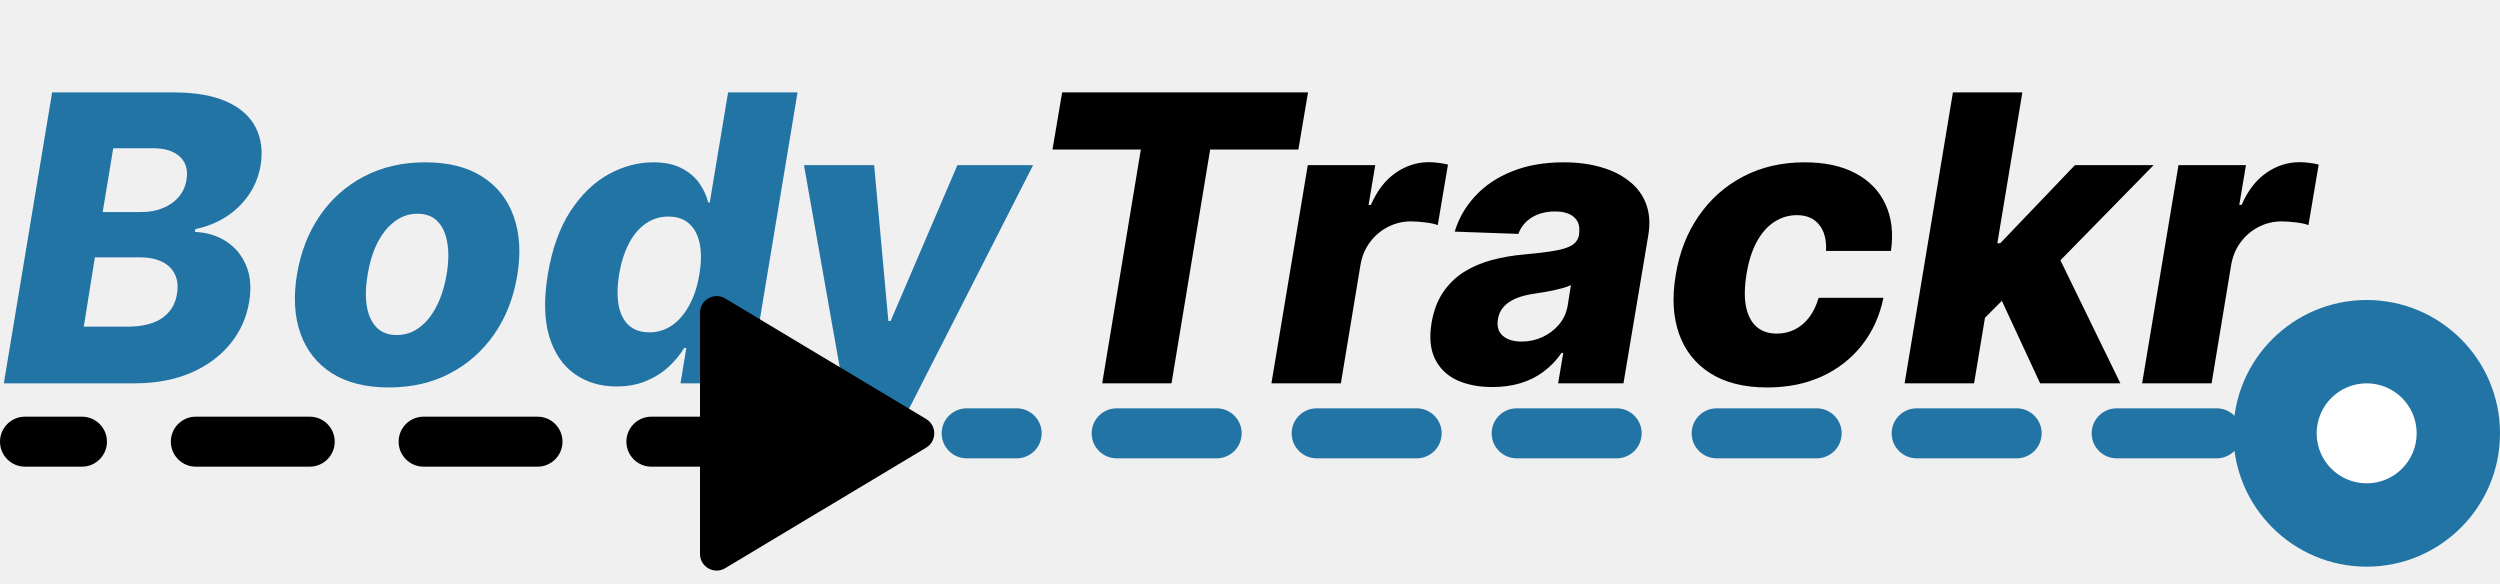
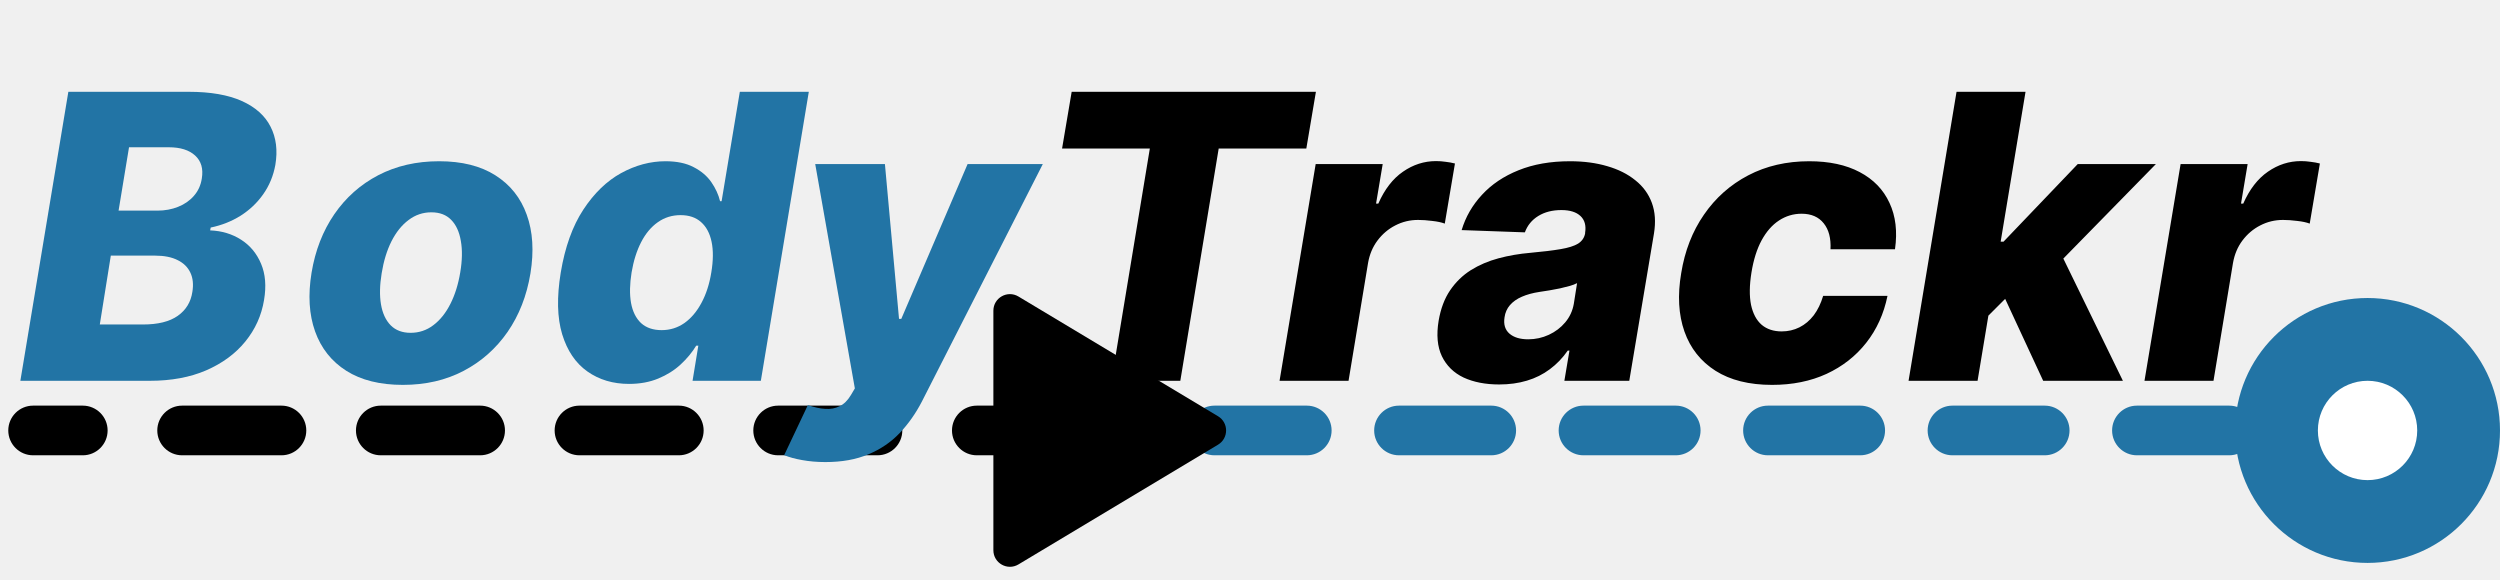
- <svg xmlns="http://www.w3.org/2000/svg" width="150" height="35" viewBox="0 0 150 35" fill="none">
-   <path d="M1.5 25C0.672 25 0 25.672 0 26.5C0 27.328 0.672 28 1.5 28V25ZM39.083 25C38.255 25 37.583 25.672 37.583 26.5C37.583 27.328 38.255 28 39.083 28V25ZM32.25 28C33.078 28 33.75 27.328 33.75 26.5C33.75 25.672 33.078 25 32.25 25V28ZM25.417 25C24.588 25 23.917 25.672 23.917 26.5C23.917 27.328 24.588 28 25.417 28V25ZM18.583 28C19.412 28 20.083 27.328 20.083 26.5C20.083 25.672 19.412 25 18.583 25V28ZM11.75 25C10.922 25 10.25 25.672 10.25 26.5C10.25 27.328 10.922 28 11.75 28V25ZM4.917 28C5.745 28 6.417 27.328 6.417 26.5C6.417 25.672 5.745 25 4.917 25V28ZM42.5 25H39.083V28H42.5V25ZM32.25 25L25.417 25V28L32.25 28V25ZM18.583 25H11.75V28H18.583V25ZM4.917 25H1.5V28H4.917V25Z" fill="black" />
-   <path d="M150 26C150 21.582 146.418 18 142 18C137.582 18 134 21.582 134 26C134 30.418 137.582 34 142 34C146.418 34 150 30.418 150 26ZM58 24.5C57.172 24.5 56.5 25.172 56.5 26C56.5 26.828 57.172 27.5 58 27.5V24.5ZM139 24.5C138.172 24.5 137.5 25.172 137.5 26C137.5 26.828 138.172 27.5 139 27.5V24.5ZM133 27.5C133.828 27.5 134.5 26.828 134.5 26C134.5 25.172 133.828 24.5 133 24.5V27.5ZM127 24.5C126.172 24.5 125.5 25.172 125.5 26C125.5 26.828 126.172 27.5 127 27.5V24.5ZM121 27.5C121.828 27.5 122.5 26.828 122.5 26C122.5 25.172 121.828 24.5 121 24.5V27.5ZM115 24.5C114.172 24.5 113.5 25.172 113.5 26C113.5 26.828 114.172 27.5 115 27.5V24.5ZM109 27.5C109.828 27.5 110.5 26.828 110.5 26C110.5 25.172 109.828 24.5 109 24.5V27.5ZM103 24.5C102.172 24.5 101.5 25.172 101.5 26C101.5 26.828 102.172 27.5 103 27.5V24.5ZM97 27.5C97.828 27.5 98.5 26.828 98.5 26C98.5 25.172 97.828 24.5 97 24.5V27.5ZM91 24.5C90.172 24.5 89.5 25.172 89.5 26C89.5 26.828 90.172 27.5 91 27.5V24.5ZM85 27.5C85.828 27.5 86.5 26.828 86.5 26C86.5 25.172 85.828 24.5 85 24.5V27.5ZM79 24.5C78.172 24.5 77.5 25.172 77.5 26C77.5 26.828 78.172 27.5 79 27.5V24.5ZM73 27.5C73.828 27.5 74.5 26.828 74.5 26C74.5 25.172 73.828 24.5 73 24.5V27.5ZM67 24.5C66.172 24.5 65.5 25.172 65.5 26C65.5 26.828 66.172 27.5 67 27.5V24.5ZM61 27.5C61.828 27.5 62.5 26.828 62.5 26C62.5 25.172 61.828 24.5 61 24.5V27.5ZM142 24.5H139V27.5H142V24.5ZM133 24.5H127V27.5H133V24.5ZM121 24.5H115V27.5H121V24.5ZM109 24.5H103V27.5H109V24.5ZM97 24.5H91V27.5H97V24.5ZM85 24.5H79V27.5H85V24.5ZM73 24.5L67 24.5V27.5L73 27.5V24.5ZM61 24.5H58V27.5H61V24.5Z" fill="#2274A5" />
-   <circle cx="142" cy="26" r="3" fill="white" />
-   <path d="M0.23 23L3.128 5.545H10.406C11.713 5.545 12.778 5.73 13.602 6.099C14.426 6.469 15.006 6.986 15.341 7.651C15.682 8.315 15.778 9.085 15.631 9.96C15.511 10.619 15.267 11.21 14.898 11.733C14.534 12.25 14.079 12.682 13.534 13.028C12.989 13.369 12.386 13.608 11.727 13.744L11.693 13.915C12.398 13.943 13.02 14.131 13.56 14.477C14.105 14.824 14.508 15.31 14.77 15.935C15.031 16.554 15.091 17.281 14.949 18.116C14.796 19.054 14.418 19.892 13.815 20.631C13.219 21.364 12.432 21.943 11.454 22.369C10.477 22.79 9.347 23 8.062 23H0.23ZM5.028 19.599H7.636C8.54 19.599 9.239 19.426 9.733 19.079C10.233 18.727 10.528 18.244 10.619 17.631C10.693 17.182 10.653 16.796 10.5 16.472C10.347 16.142 10.091 15.889 9.733 15.713C9.375 15.531 8.923 15.44 8.378 15.44H5.693L5.028 19.599ZM6.162 12.722H8.506C8.96 12.722 9.378 12.645 9.759 12.492C10.145 12.338 10.463 12.117 10.713 11.827C10.969 11.537 11.128 11.188 11.19 10.778C11.287 10.193 11.153 9.733 10.79 9.398C10.426 9.062 9.895 8.895 9.196 8.895H6.793L6.162 12.722ZM48.852 27.909C48.352 27.909 47.886 27.869 47.455 27.79C47.028 27.716 46.665 27.616 46.364 27.491L47.795 24.466C48.176 24.602 48.526 24.679 48.844 24.696C49.168 24.719 49.457 24.665 49.713 24.534C49.974 24.409 50.202 24.185 50.395 23.861L50.633 23.46L48.239 9.909H52.449L53.301 19.259H53.438L57.443 9.909H61.986L54.682 24.253C54.312 24.969 53.867 25.602 53.344 26.153C52.821 26.704 52.19 27.134 51.452 27.44C50.719 27.753 49.852 27.909 48.852 27.909Z" fill="#2274A5" />
-   <path d="M63.149 8.972L63.729 5.545H78.481L77.902 8.972H72.609L70.291 23H66.132L68.45 8.972H63.149ZM76.285 23L78.467 9.909H82.515L82.114 12.296H82.251C82.631 11.432 83.129 10.79 83.742 10.369C84.356 9.943 85.021 9.73 85.737 9.73C85.93 9.73 86.123 9.744 86.316 9.773C86.515 9.795 86.702 9.83 86.879 9.875L86.265 13.506C86.072 13.432 85.819 13.378 85.506 13.344C85.194 13.304 84.91 13.284 84.654 13.284C84.16 13.284 83.7 13.395 83.273 13.617C82.853 13.832 82.495 14.136 82.2 14.528C81.91 14.915 81.719 15.369 81.629 15.892L80.452 23H76.285ZM89.55 23.222C88.721 23.222 88.005 23.082 87.403 22.804C86.806 22.52 86.369 22.091 86.09 21.517C85.817 20.943 85.752 20.227 85.894 19.369C86.019 18.642 86.249 18.031 86.585 17.537C86.925 17.037 87.343 16.631 87.837 16.318C88.337 16.006 88.894 15.767 89.508 15.602C90.121 15.438 90.763 15.327 91.434 15.27C92.184 15.202 92.792 15.128 93.258 15.048C93.729 14.969 94.082 14.858 94.315 14.716C94.548 14.568 94.69 14.364 94.741 14.102V14.06C94.809 13.622 94.715 13.284 94.46 13.046C94.204 12.807 93.82 12.688 93.309 12.688C92.763 12.688 92.298 12.807 91.911 13.046C91.525 13.284 91.255 13.614 91.102 14.034L87.283 13.898C87.522 13.102 87.931 12.392 88.511 11.767C89.09 11.136 89.826 10.642 90.718 10.284C91.616 9.92 92.653 9.739 93.829 9.739C94.658 9.739 95.408 9.838 96.079 10.037C96.749 10.23 97.315 10.514 97.775 10.889C98.241 11.258 98.573 11.713 98.772 12.253C98.971 12.793 99.013 13.409 98.9 14.102L97.408 23H93.488L93.795 21.176H93.692C93.386 21.619 93.025 21.994 92.61 22.301C92.201 22.608 91.741 22.838 91.229 22.991C90.718 23.145 90.158 23.222 89.55 23.222ZM91.306 20.494C91.744 20.494 92.158 20.403 92.55 20.222C92.942 20.04 93.272 19.79 93.539 19.472C93.812 19.148 93.985 18.773 94.059 18.347L94.255 17.102C94.136 17.165 93.985 17.222 93.803 17.273C93.621 17.324 93.428 17.372 93.224 17.418C93.019 17.457 92.809 17.497 92.593 17.537C92.383 17.571 92.181 17.602 91.988 17.631C91.579 17.693 91.224 17.79 90.923 17.921C90.621 18.051 90.38 18.222 90.198 18.432C90.022 18.636 89.914 18.881 89.874 19.165C89.806 19.591 89.906 19.921 90.173 20.153C90.44 20.381 90.817 20.494 91.306 20.494ZM106.033 23.247C104.653 23.247 103.513 22.963 102.616 22.395C101.724 21.827 101.099 21.037 100.741 20.026C100.383 19.009 100.317 17.832 100.545 16.497C100.761 15.156 101.218 13.98 101.917 12.969C102.616 11.952 103.508 11.159 104.593 10.591C105.678 10.023 106.906 9.739 108.275 9.739C109.485 9.739 110.502 9.957 111.326 10.395C112.156 10.832 112.755 11.452 113.124 12.253C113.499 13.048 113.61 13.983 113.457 15.057H109.562C109.596 14.392 109.46 13.869 109.153 13.489C108.846 13.102 108.4 12.909 107.815 12.909C107.32 12.909 106.866 13.046 106.451 13.318C106.042 13.585 105.692 13.983 105.403 14.511C105.119 15.034 104.914 15.682 104.789 16.454C104.664 17.227 104.656 17.881 104.763 18.415C104.877 18.943 105.09 19.344 105.403 19.616C105.721 19.884 106.124 20.017 106.613 20.017C106.999 20.017 107.357 19.935 107.687 19.77C108.016 19.605 108.303 19.364 108.548 19.046C108.792 18.722 108.982 18.329 109.119 17.869H113.005C112.783 18.954 112.354 19.901 111.718 20.707C111.087 21.509 110.289 22.134 109.323 22.582C108.357 23.026 107.261 23.247 106.033 23.247ZM118.598 19.565L119.442 14.597H120.013L124.496 9.909H129.217L122.638 16.625H121.538L118.598 19.565ZM114.277 23L117.175 5.545H121.342L118.445 23H114.277ZM122.408 23L119.885 17.562L123.132 14.605L127.223 23H122.408ZM128.527 23L130.709 9.909H134.757L134.357 12.296H134.493C134.874 11.432 135.371 10.79 135.984 10.369C136.598 9.943 137.263 9.73 137.979 9.73C138.172 9.73 138.365 9.744 138.558 9.773C138.757 9.795 138.945 9.83 139.121 9.875L138.507 13.506C138.314 13.432 138.061 13.378 137.749 13.344C137.436 13.304 137.152 13.284 136.896 13.284C136.402 13.284 135.942 13.395 135.516 13.617C135.095 13.832 134.737 14.136 134.442 14.528C134.152 14.915 133.962 15.369 133.871 15.892L132.695 23H128.527Z" fill="black" />
-   <path d="M36.994 23.188C36.028 23.188 35.19 22.938 34.48 22.438C33.77 21.938 33.261 21.188 32.955 20.188C32.653 19.188 32.625 17.946 32.869 16.463C33.125 14.923 33.58 13.656 34.233 12.662C34.886 11.668 35.648 10.932 36.517 10.454C37.392 9.977 38.284 9.739 39.193 9.739C39.881 9.739 40.449 9.858 40.898 10.097C41.352 10.329 41.707 10.631 41.963 11C42.219 11.369 42.395 11.753 42.492 12.151H42.585L43.685 5.545H47.852L44.955 23H40.83L41.179 20.878H41.051C40.807 21.281 40.494 21.659 40.114 22.011C39.733 22.364 39.281 22.648 38.758 22.864C38.242 23.079 37.653 23.188 36.994 23.188ZM38.963 19.94C39.469 19.94 39.926 19.798 40.335 19.514C40.744 19.224 41.088 18.818 41.367 18.296C41.651 17.773 41.849 17.159 41.963 16.454C42.082 15.739 42.088 15.122 41.98 14.605C41.872 14.088 41.659 13.69 41.341 13.412C41.028 13.133 40.617 12.994 40.105 12.994C39.594 12.994 39.136 13.136 38.733 13.421C38.33 13.704 37.994 14.105 37.727 14.622C37.46 15.139 37.267 15.75 37.148 16.454C37.034 17.159 37.023 17.773 37.114 18.296C37.21 18.818 37.412 19.224 37.719 19.514C38.031 19.798 38.446 19.94 38.963 19.94Z" fill="#2274A5" />
-   <path d="M23.332 23.247C21.952 23.247 20.812 22.963 19.915 22.395C19.023 21.827 18.395 21.034 18.031 20.017C17.668 19 17.597 17.818 17.818 16.472C18.04 15.131 18.497 13.954 19.19 12.943C19.884 11.932 20.77 11.145 21.849 10.582C22.929 10.02 24.153 9.739 25.523 9.739C26.898 9.739 28.031 10.023 28.923 10.591C29.821 11.159 30.452 11.952 30.815 12.969C31.185 13.986 31.259 15.171 31.037 16.523C30.815 17.864 30.355 19.04 29.656 20.051C28.957 21.057 28.071 21.841 26.997 22.403C25.923 22.966 24.702 23.247 23.332 23.247ZM23.801 20.102C24.312 20.102 24.77 19.949 25.173 19.642C25.582 19.335 25.926 18.906 26.204 18.355C26.483 17.804 26.682 17.165 26.801 16.438C26.921 15.722 26.932 15.094 26.835 14.554C26.744 14.008 26.551 13.585 26.256 13.284C25.96 12.977 25.56 12.824 25.054 12.824C24.543 12.824 24.082 12.98 23.673 13.293C23.264 13.599 22.921 14.028 22.642 14.579C22.369 15.125 22.173 15.764 22.054 16.497C21.935 17.213 21.921 17.841 22.011 18.381C22.102 18.921 22.298 19.344 22.599 19.651C22.901 19.952 23.301 20.102 23.801 20.102Z" fill="#2274A5" />
-   <path d="M55.571 25.142C56.218 25.531 56.218 26.469 55.571 26.858L43.514 34.091C42.848 34.491 42 34.011 42 33.234L42 18.766C42 17.989 42.848 17.509 43.514 17.909L55.571 25.142Z" fill="black" />
+ <svg xmlns="http://www.w3.org/2000/svg" width="151" height="35" viewBox="0 0 151 35" fill="none">
+   <path d="M2 24.5C1.172 24.5 0.5 25.172 0.5 26C0.5 26.828 1.172 27.5 2 27.5V24.5ZM59 24.5C58.172 24.5 57.5 25.172 57.5 26C57.5 26.828 58.172 27.5 59 27.5V24.5ZM53 27.5C53.828 27.5 54.5 26.828 54.5 26C54.5 25.172 53.828 24.5 53 24.5V27.5ZM47 24.5C46.172 24.5 45.5 25.172 45.5 26C45.5 26.828 46.172 27.5 47 27.5V24.5ZM41 27.5C41.828 27.5 42.5 26.828 42.5 26C42.5 25.172 41.828 24.5 41 24.5V27.5ZM35 24.5C34.172 24.5 33.5 25.172 33.5 26C33.5 26.828 34.172 27.5 35 27.5V24.5ZM29 27.5C29.828 27.5 30.5 26.828 30.5 26C30.5 25.172 29.828 24.5 29 24.5V27.5ZM23 24.5C22.172 24.5 21.5 25.172 21.5 26C21.5 26.828 22.172 27.5 23 27.5V24.5ZM17 27.5C17.828 27.5 18.5 26.828 18.5 26C18.5 25.172 17.828 24.5 17 24.5V27.5ZM11 24.5C10.172 24.5 9.5 25.172 9.5 26C9.5 26.828 10.172 27.5 11 27.5V24.5ZM5 27.5C5.828 27.5 6.5 26.828 6.5 26C6.5 25.172 5.828 24.5 5 24.5V27.5ZM62 24.5H59V27.5H62V24.5ZM53 24.5H47V27.5H53V24.5ZM41 24.5H35V27.5H41V24.5ZM29 24.5H23V27.5H29V24.5ZM17 24.5H11V27.5H17V24.5ZM5 24.5H2V27.5H5V24.5Z" fill="black" />
+   <path d="M151 26C151 21.582 147.418 18 143 18C138.582 18 135 21.582 135 26C135 30.418 138.582 34 143 34C147.418 34 151 30.418 151 26ZM65 24.5C64.172 24.5 63.5 25.172 63.5 26C63.5 26.828 64.172 27.5 65 27.5V24.5ZM140.214 24.5C139.386 24.5 138.714 25.172 138.714 26C138.714 26.828 139.386 27.5 140.214 27.5V24.5ZM134.643 27.5C135.471 27.5 136.143 26.828 136.143 26C136.143 25.172 135.471 24.5 134.643 24.5V27.5ZM129.071 24.5C128.243 24.5 127.571 25.172 127.571 26C127.571 26.828 128.243 27.5 129.071 27.5V24.5ZM123.5 27.5C124.328 27.5 125 26.828 125 26C125 25.172 124.328 24.5 123.5 24.5V27.5ZM117.929 24.5C117.1 24.5 116.429 25.172 116.429 26C116.429 26.828 117.1 27.5 117.929 27.5V24.5ZM112.357 27.5C113.186 27.5 113.857 26.828 113.857 26C113.857 25.172 113.186 24.5 112.357 24.5V27.5ZM106.786 24.5C105.957 24.5 105.286 25.172 105.286 26C105.286 26.828 105.957 27.5 106.786 27.5V24.5ZM101.214 27.5C102.043 27.5 102.714 26.828 102.714 26C102.714 25.172 102.043 24.5 101.214 24.5V27.5ZM95.643 24.5C94.814 24.5 94.143 25.172 94.143 26C94.143 26.828 94.814 27.5 95.643 27.5V24.5ZM90.071 27.5C90.9 27.5 91.571 26.828 91.571 26C91.571 25.172 90.9 24.5 90.071 24.5V27.5ZM84.5 24.5C83.672 24.5 83 25.172 83 26C83 26.828 83.672 27.5 84.5 27.5V24.5ZM78.929 27.5C79.757 27.5 80.429 26.828 80.429 26C80.429 25.172 79.757 24.5 78.929 24.5V27.5ZM73.357 24.5C72.529 24.5 71.857 25.172 71.857 26C71.857 26.828 72.529 27.5 73.357 27.5V24.5ZM67.786 27.5C68.614 27.5 69.286 26.828 69.286 26C69.286 25.172 68.614 24.5 67.786 24.5V27.5ZM143 24.5H140.214V27.5H143V24.5ZM134.643 24.5H129.071V27.5H134.643V24.5ZM123.5 24.5H117.929V27.5H123.5V24.5ZM112.357 24.5H106.786V27.5H112.357V24.5ZM101.214 24.5L95.643 24.5V27.5L101.214 27.5V24.5ZM90.071 24.5H84.5V27.5H90.071V24.5ZM78.929 24.5H73.357V27.5H78.929V24.5ZM67.786 24.5H65V27.5H67.786V24.5Z" fill="#2274A5" />
+   <circle cx="143" cy="26" r="3" fill="white" />
+   <path d="M1.23 23L4.128 5.545H11.406C12.713 5.545 13.778 5.73 14.602 6.099C15.426 6.469 16.006 6.986 16.341 7.651C16.682 8.315 16.778 9.085 16.631 9.96C16.511 10.619 16.267 11.21 15.898 11.733C15.534 12.25 15.079 12.682 14.534 13.028C13.989 13.369 13.386 13.608 12.727 13.744L12.693 13.915C13.398 13.943 14.02 14.131 14.56 14.477C15.105 14.824 15.508 15.31 15.77 15.935C16.031 16.554 16.091 17.281 15.949 18.116C15.796 19.054 15.418 19.892 14.815 20.631C14.219 21.364 13.432 21.943 12.454 22.369C11.477 22.79 10.347 23 9.062 23H1.23ZM6.028 19.599H8.636C9.54 19.599 10.239 19.426 10.733 19.079C11.233 18.727 11.528 18.244 11.619 17.631C11.693 17.182 11.653 16.796 11.5 16.472C11.347 16.142 11.091 15.889 10.733 15.713C10.375 15.531 9.923 15.44 9.378 15.44H6.693L6.028 19.599ZM7.162 12.722H9.506C9.96 12.722 10.378 12.645 10.758 12.492C11.145 12.338 11.463 12.117 11.713 11.827C11.969 11.537 12.128 11.188 12.19 10.778C12.287 10.193 12.153 9.733 11.79 9.398C11.426 9.062 10.895 8.895 10.196 8.895H7.793L7.162 12.722ZM49.852 27.909C49.352 27.909 48.886 27.869 48.455 27.79C48.028 27.716 47.665 27.616 47.364 27.491L48.795 24.466C49.176 24.602 49.526 24.679 49.844 24.696C50.168 24.719 50.457 24.665 50.713 24.534C50.974 24.409 51.202 24.185 51.395 23.861L51.633 23.46L49.239 9.909H53.449L54.301 19.259H54.438L58.443 9.909H62.986L55.682 24.253C55.312 24.969 54.867 25.602 54.344 26.153C53.821 26.704 53.19 27.134 52.452 27.44C51.719 27.753 50.852 27.909 49.852 27.909Z" fill="#2274A5" />
+   <path d="M64.149 8.972L64.729 5.545H79.481L78.902 8.972H73.609L71.291 23H67.132L69.45 8.972H64.149ZM77.285 23L79.467 9.909H83.515L83.114 12.296H83.251C83.631 11.432 84.129 10.79 84.742 10.369C85.356 9.943 86.021 9.73 86.737 9.73C86.93 9.73 87.123 9.744 87.316 9.773C87.515 9.795 87.702 9.83 87.879 9.875L87.265 13.506C87.072 13.432 86.819 13.378 86.506 13.344C86.194 13.304 85.91 13.284 85.654 13.284C85.16 13.284 84.7 13.395 84.273 13.617C83.853 13.832 83.495 14.136 83.2 14.528C82.91 14.915 82.719 15.369 82.629 15.892L81.452 23H77.285ZM90.55 23.222C89.721 23.222 89.005 23.082 88.403 22.804C87.806 22.52 87.369 22.091 87.09 21.517C86.817 20.943 86.752 20.227 86.894 19.369C87.019 18.642 87.249 18.031 87.585 17.537C87.925 17.037 88.343 16.631 88.837 16.318C89.337 16.006 89.894 15.767 90.508 15.602C91.121 15.438 91.763 15.327 92.434 15.27C93.184 15.202 93.792 15.128 94.258 15.048C94.729 14.969 95.082 14.858 95.315 14.716C95.548 14.568 95.69 14.364 95.741 14.102V14.06C95.809 13.622 95.715 13.284 95.46 13.046C95.204 12.807 94.82 12.688 94.309 12.688C93.763 12.688 93.298 12.807 92.911 13.046C92.525 13.284 92.255 13.614 92.102 14.034L88.283 13.898C88.522 13.102 88.931 12.392 89.511 11.767C90.09 11.136 90.826 10.642 91.718 10.284C92.616 9.92 93.653 9.739 94.829 9.739C95.658 9.739 96.408 9.838 97.079 10.037C97.749 10.23 98.315 10.514 98.775 10.889C99.241 11.258 99.573 11.713 99.772 12.253C99.971 12.793 100.013 13.409 99.9 14.102L98.408 23H94.488L94.795 21.176H94.692C94.386 21.619 94.025 21.994 93.61 22.301C93.201 22.608 92.741 22.838 92.229 22.991C91.718 23.145 91.158 23.222 90.55 23.222ZM92.306 20.494C92.744 20.494 93.158 20.403 93.55 20.222C93.942 20.04 94.272 19.79 94.539 19.472C94.812 19.148 94.985 18.773 95.059 18.347L95.255 17.102C95.136 17.165 94.985 17.222 94.803 17.273C94.621 17.324 94.428 17.372 94.224 17.418C94.019 17.457 93.809 17.497 93.593 17.537C93.383 17.571 93.181 17.602 92.988 17.631C92.579 17.693 92.224 17.79 91.923 17.921C91.621 18.051 91.38 18.222 91.198 18.432C91.022 18.636 90.914 18.881 90.874 19.165C90.806 19.591 90.906 19.921 91.173 20.153C91.44 20.381 91.817 20.494 92.306 20.494ZM107.033 23.247C105.653 23.247 104.513 22.963 103.616 22.395C102.724 21.827 102.099 21.037 101.741 20.026C101.383 19.009 101.317 17.832 101.545 16.497C101.761 15.156 102.218 13.98 102.917 12.969C103.616 11.952 104.508 11.159 105.593 10.591C106.678 10.023 107.906 9.739 109.275 9.739C110.485 9.739 111.502 9.957 112.326 10.395C113.156 10.832 113.755 11.452 114.124 12.253C114.499 13.048 114.61 13.983 114.457 15.057H110.562C110.596 14.392 110.46 13.869 110.153 13.489C109.846 13.102 109.4 12.909 108.815 12.909C108.32 12.909 107.866 13.046 107.451 13.318C107.042 13.585 106.692 13.983 106.403 14.511C106.119 15.034 105.914 15.682 105.789 16.454C105.664 17.227 105.656 17.881 105.763 18.415C105.877 18.943 106.09 19.344 106.403 19.616C106.721 19.884 107.124 20.017 107.613 20.017C107.999 20.017 108.357 19.935 108.687 19.77C109.016 19.605 109.303 19.364 109.548 19.046C109.792 18.722 109.982 18.329 110.119 17.869H114.005C113.783 18.954 113.354 19.901 112.718 20.707C112.087 21.509 111.289 22.134 110.323 22.582C109.357 23.026 108.261 23.247 107.033 23.247ZM119.598 19.565L120.442 14.597H121.013L125.496 9.909H130.217L123.638 16.625H122.538L119.598 19.565ZM115.277 23L118.175 5.545H122.342L119.445 23H115.277ZM123.408 23L120.885 17.562L124.132 14.605L128.223 23H123.408ZM129.527 23L131.709 9.909H135.757L135.357 12.296H135.493C135.874 11.432 136.371 10.79 136.984 10.369C137.598 9.943 138.263 9.73 138.979 9.73C139.172 9.73 139.365 9.744 139.558 9.773C139.757 9.795 139.945 9.83 140.121 9.875L139.507 13.506C139.314 13.432 139.061 13.378 138.749 13.344C138.436 13.304 138.152 13.284 137.896 13.284C137.402 13.284 136.942 13.395 136.516 13.617C136.095 13.832 135.737 14.136 135.442 14.528C135.152 14.915 134.962 15.369 134.871 15.892L133.695 23H129.527Z" fill="black" />
+   <path d="M37.994 23.188C37.028 23.188 36.19 22.938 35.48 22.438C34.77 21.938 34.261 21.188 33.955 20.188C33.653 19.188 33.625 17.946 33.869 16.463C34.125 14.923 34.58 13.656 35.233 12.662C35.886 11.668 36.648 10.932 37.517 10.454C38.392 9.977 39.284 9.739 40.193 9.739C40.881 9.739 41.449 9.858 41.898 10.097C42.352 10.329 42.707 10.631 42.963 11C43.219 11.369 43.395 11.753 43.492 12.151H43.585L44.685 5.545H48.852L45.955 23H41.83L42.179 20.878H42.051C41.807 21.281 41.494 21.659 41.114 22.011C40.733 22.364 40.281 22.648 39.758 22.864C39.242 23.079 38.653 23.188 37.994 23.188ZM39.963 19.94C40.469 19.94 40.926 19.798 41.335 19.514C41.744 19.224 42.088 18.818 42.367 18.296C42.651 17.773 42.849 17.159 42.963 16.454C43.082 15.739 43.088 15.122 42.98 14.605C42.872 14.088 42.659 13.69 42.341 13.412C42.028 13.133 41.617 12.994 41.105 12.994C40.594 12.994 40.136 13.136 39.733 13.421C39.33 13.704 38.994 14.105 38.727 14.622C38.46 15.139 38.267 15.75 38.148 16.454C38.034 17.159 38.023 17.773 38.114 18.296C38.21 18.818 38.412 19.224 38.719 19.514C39.031 19.798 39.446 19.94 39.963 19.94Z" fill="#2274A5" />
+   <path d="M24.332 23.247C22.952 23.247 21.812 22.963 20.915 22.395C20.023 21.827 19.395 21.034 19.031 20.017C18.668 19 18.597 17.818 18.818 16.472C19.04 15.131 19.497 13.954 20.19 12.943C20.884 11.932 21.77 11.145 22.849 10.582C23.929 10.02 25.153 9.739 26.523 9.739C27.898 9.739 29.031 10.023 29.923 10.591C30.821 11.159 31.452 11.952 31.815 12.969C32.185 13.986 32.258 15.171 32.037 16.523C31.815 17.864 31.355 19.04 30.656 20.051C29.957 21.057 29.071 21.841 27.997 22.403C26.923 22.966 25.702 23.247 24.332 23.247ZM24.801 20.102C25.312 20.102 25.77 19.949 26.173 19.642C26.582 19.335 26.926 18.906 27.204 18.355C27.483 17.804 27.682 17.165 27.801 16.438C27.921 15.722 27.932 15.094 27.835 14.554C27.744 14.008 27.551 13.585 27.256 13.284C26.96 12.977 26.56 12.824 26.054 12.824C25.543 12.824 25.082 12.98 24.673 13.293C24.264 13.599 23.921 14.028 23.642 14.579C23.369 15.125 23.173 15.764 23.054 16.497C22.935 17.213 22.921 17.841 23.011 18.381C23.102 18.921 23.298 19.344 23.599 19.651C23.901 19.952 24.301 20.102 24.801 20.102Z" fill="#2274A5" />
+   <path d="M73.571 25.142C74.218 25.531 74.218 26.469 73.571 26.858L61.514 34.091C60.848 34.491 60 34.011 60 33.234L60 18.766C60 17.989 60.848 17.509 61.514 17.909L73.571 25.142Z" fill="black" />
</svg>
